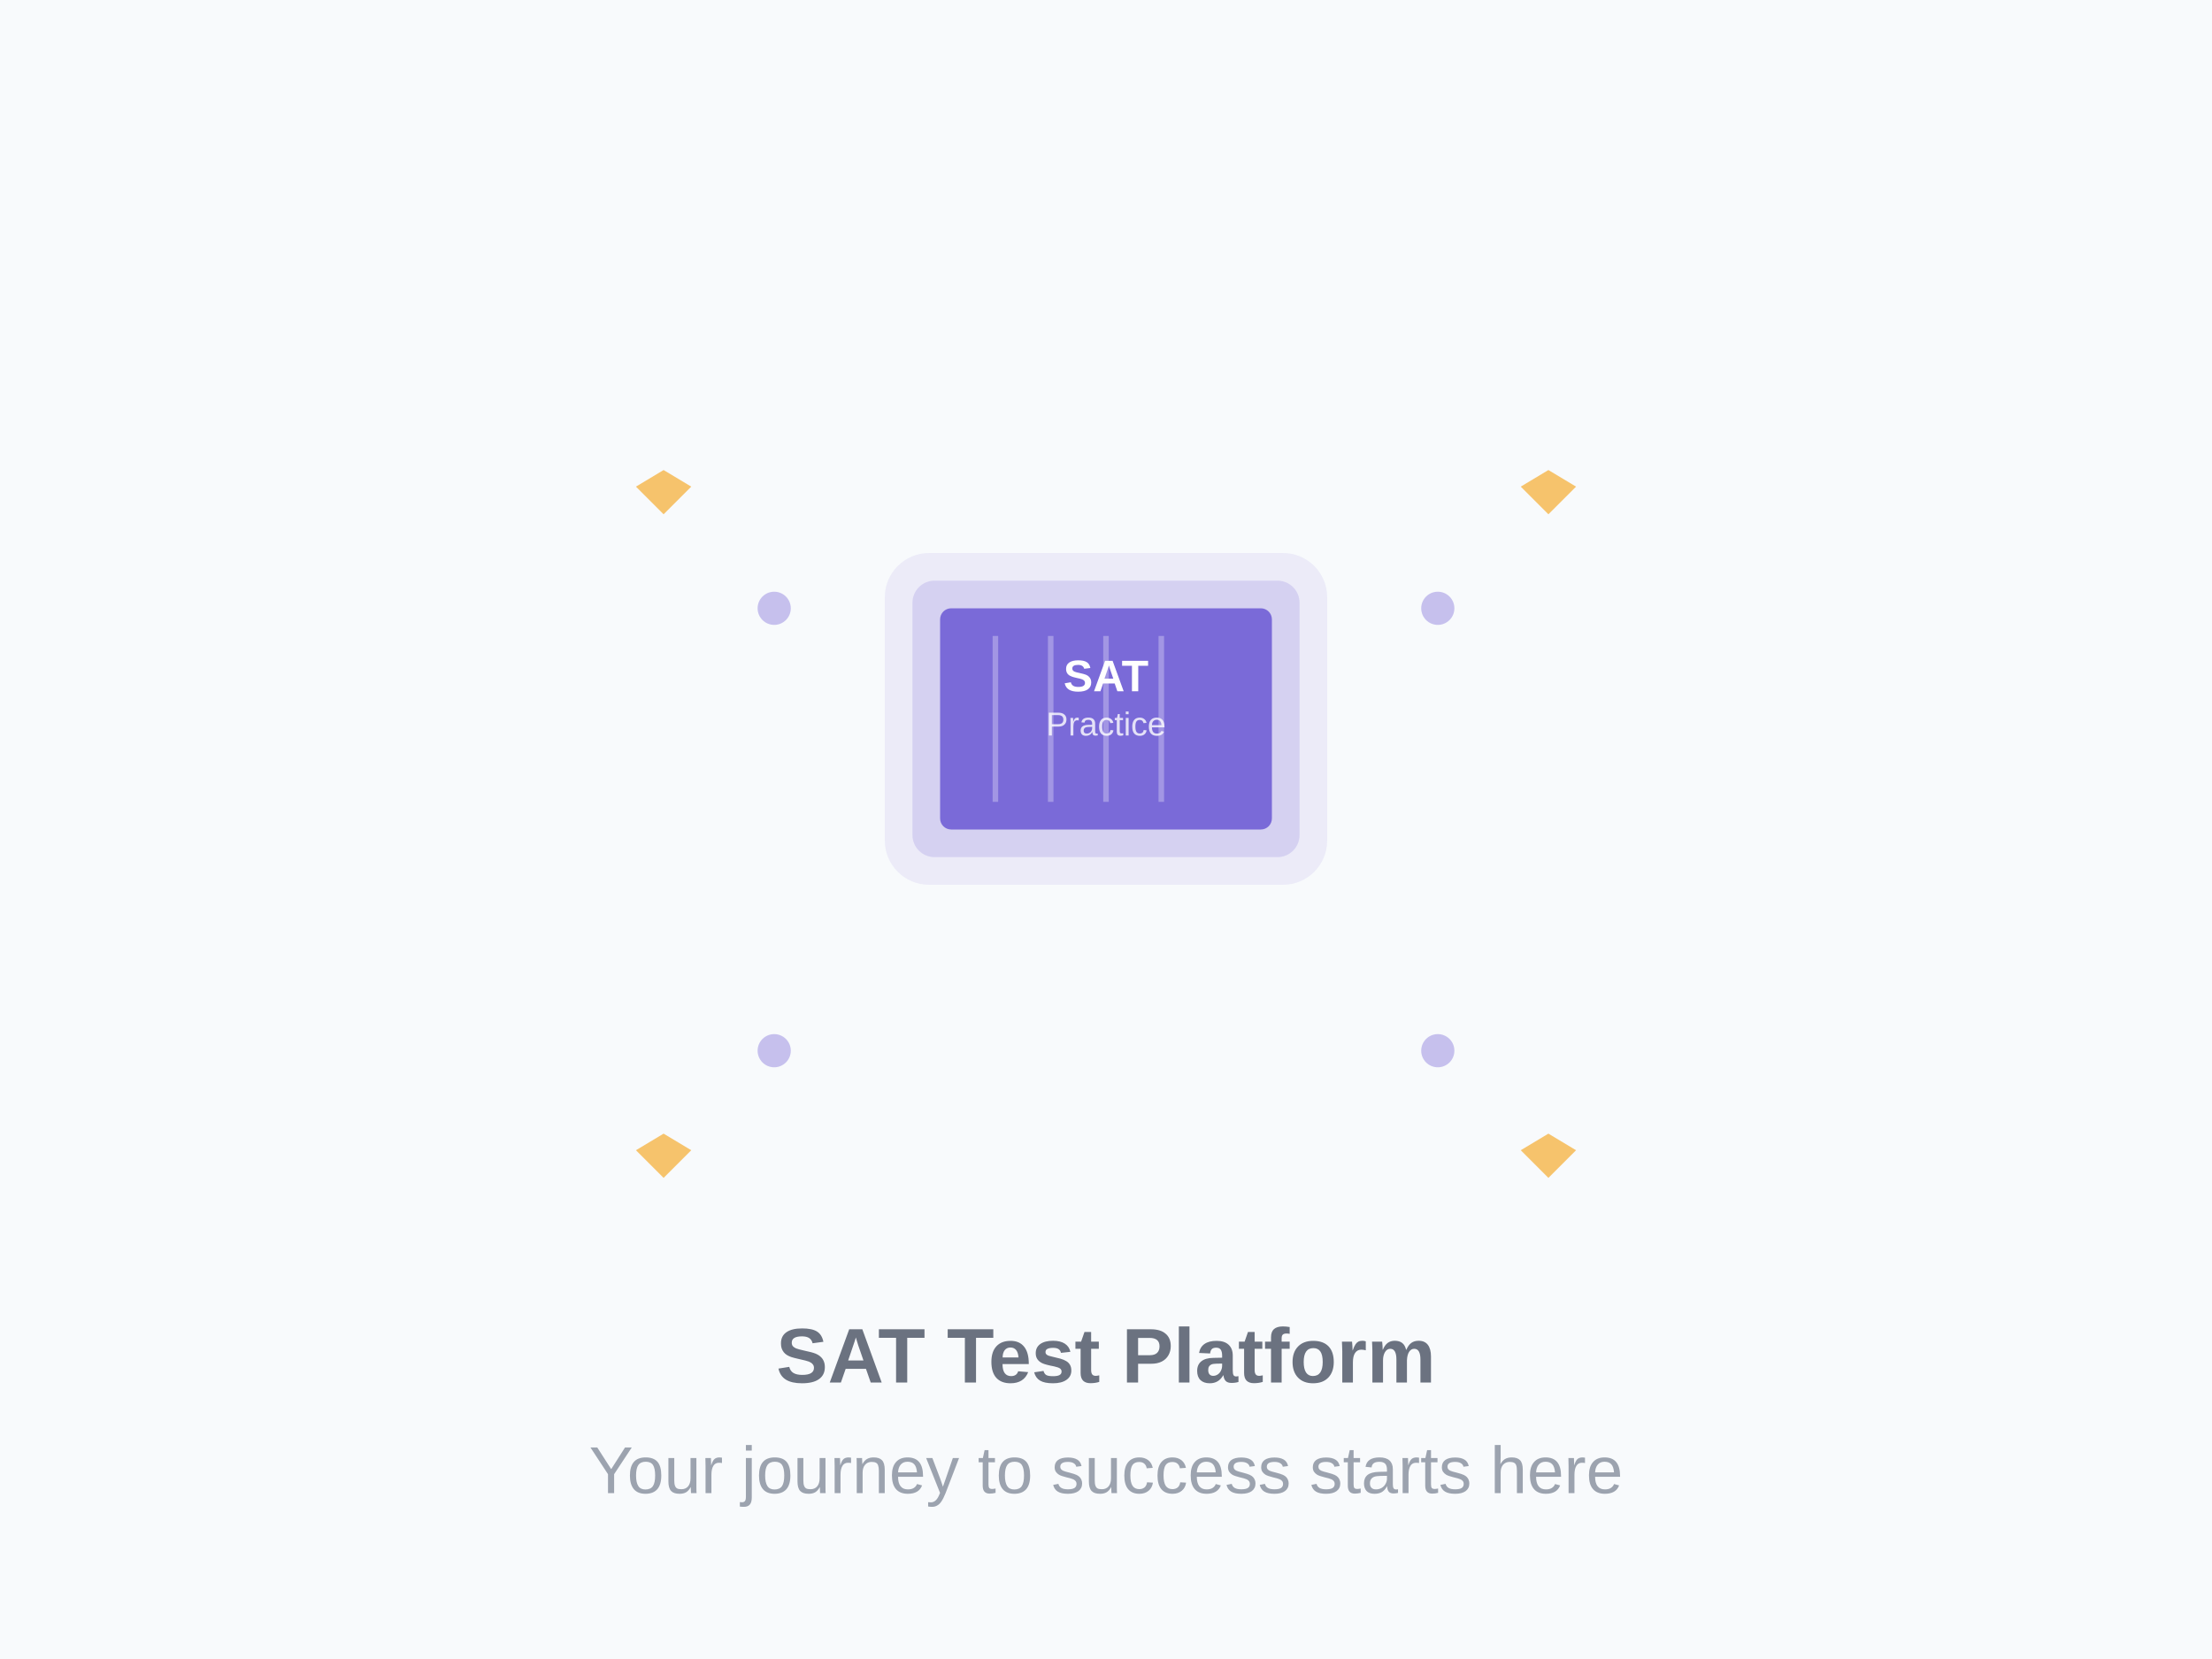
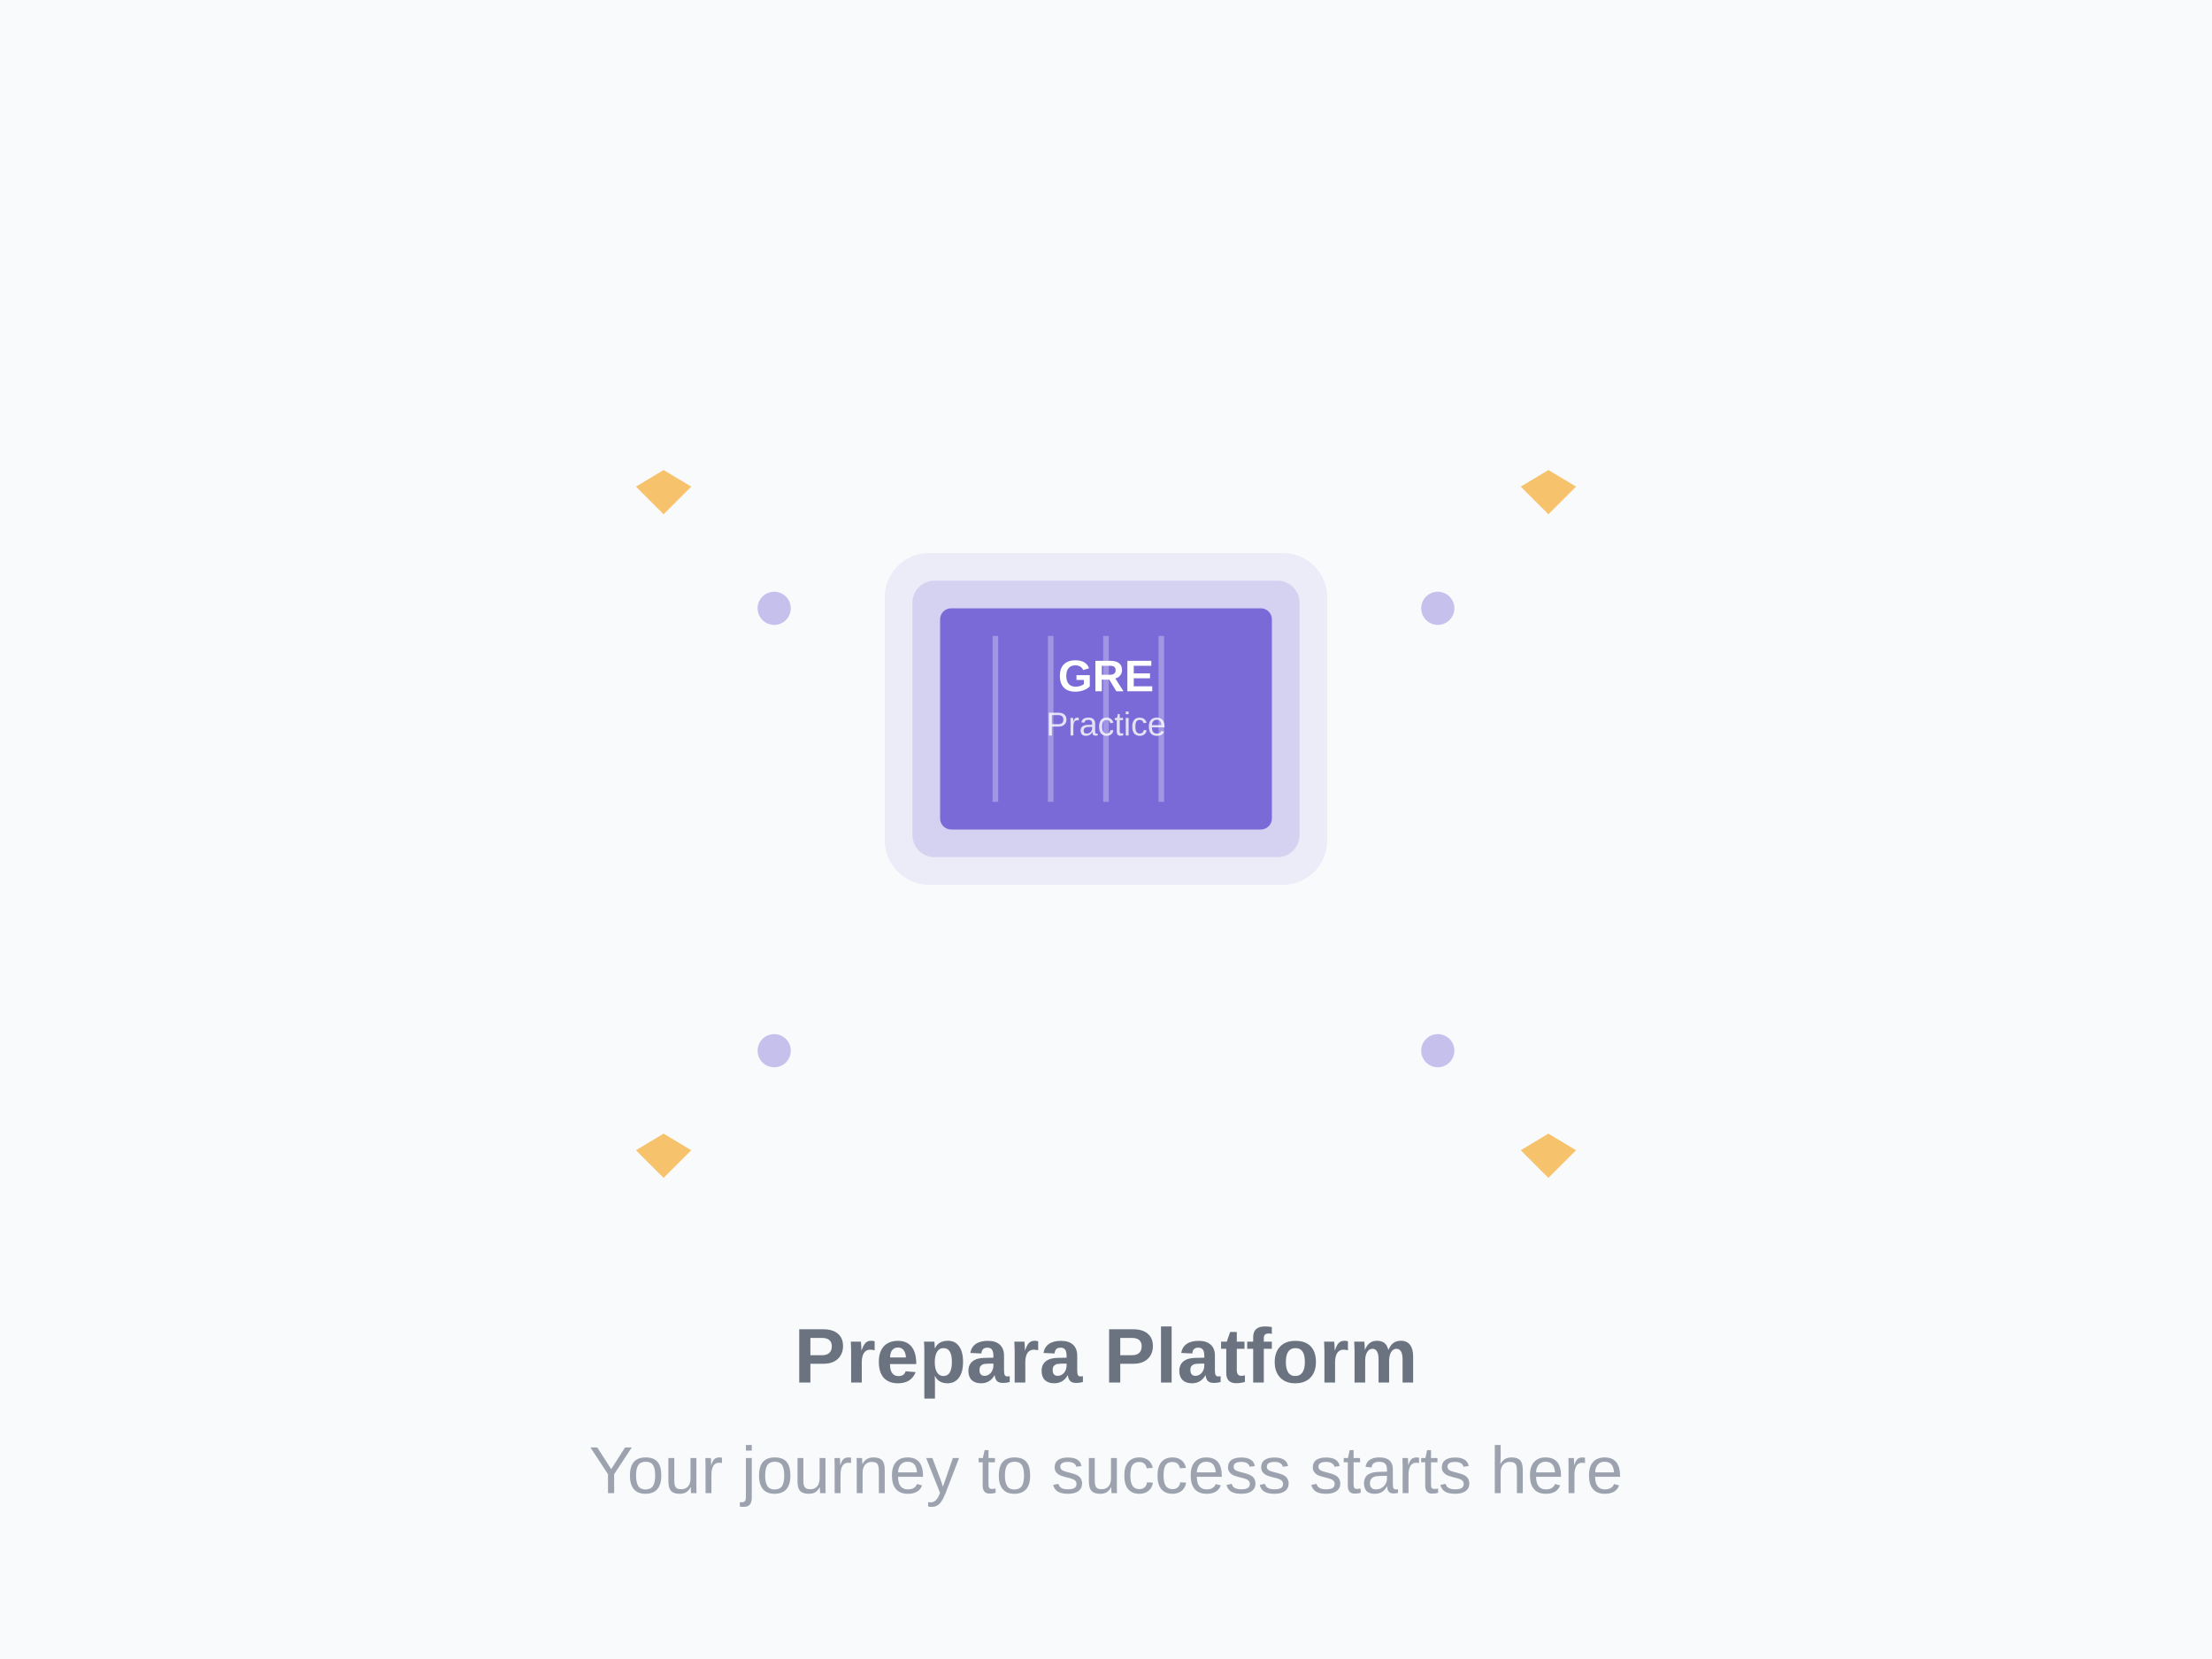
<svg xmlns="http://www.w3.org/2000/svg" width="400" height="300" viewBox="0 0 400 300">
  <rect width="100%" height="100%" fill="#F8FAFC" />
  <g transform="translate(200, 150)">
    <g transform="translate(0, -20)">
      <rect x="-40" y="-30" width="80" height="60" rx="8" fill="#7A6AD8" opacity="0.1" />
      <rect x="-35" y="-25" width="70" height="50" rx="4" fill="#7A6AD8" opacity="0.2" />
      <rect x="-30" y="-20" width="60" height="40" rx="2" fill="#7A6AD8" />
      <line x1="-20" y1="-15" x2="-20" y2="15" stroke="white" stroke-width="1" opacity="0.3" />
      <line x1="-10" y1="-15" x2="-10" y2="15" stroke="white" stroke-width="1" opacity="0.3" />
      <line x1="0" y1="-15" x2="0" y2="15" stroke="white" stroke-width="1" opacity="0.3" />
      <line x1="10" y1="-15" x2="10" y2="15" stroke="white" stroke-width="1" opacity="0.3" />
-       <text x="0" y="-5" text-anchor="middle" font-family="Arial, sans-serif" font-size="8" font-weight="bold" fill="white">SAT</text>
+       <text x="0" y="-5" text-anchor="middle" font-family="Arial, sans-serif" font-size="8" font-weight="bold" fill="white">GRE</text>
      <text x="0" y="3" text-anchor="middle" font-family="Arial, sans-serif" font-size="6" fill="white" opacity="0.8">Practice</text>
    </g>
    <circle cx="-60" cy="-40" r="3" fill="#7A6AD8" opacity="0.4" />
    <circle cx="60" cy="-40" r="3" fill="#7A6AD8" opacity="0.4" />
    <circle cx="-60" cy="40" r="3" fill="#7A6AD8" opacity="0.4" />
    <circle cx="60" cy="40" r="3" fill="#7A6AD8" opacity="0.4" />
    <g transform="translate(-80, -60)" opacity="0.6">
      <polygon points="-5,-2 0,-5 5,-2 0,3" fill="#F59E0B" />
    </g>
    <g transform="translate(80, -60)" opacity="0.6">
      <polygon points="-5,-2 0,-5 5,-2 0,3" fill="#F59E0B" />
    </g>
    <g transform="translate(-80, 60)" opacity="0.6">
      <polygon points="-5,-2 0,-5 5,-2 0,3" fill="#F59E0B" />
    </g>
    <g transform="translate(80, 60)" opacity="0.6">
      <polygon points="-5,-2 0,-5 5,-2 0,3" fill="#F59E0B" />
    </g>
  </g>
  <text x="200" y="250" text-anchor="middle" font-family="Arial, sans-serif" font-size="14" font-weight="bold" fill="#6B7280">
-     SAT Test Platform
+     Prepara Platform
  </text>
  <text x="200" y="270" text-anchor="middle" font-family="Arial, sans-serif" font-size="12" fill="#9CA3AF">
    Your journey to success starts here
  </text>
</svg>
